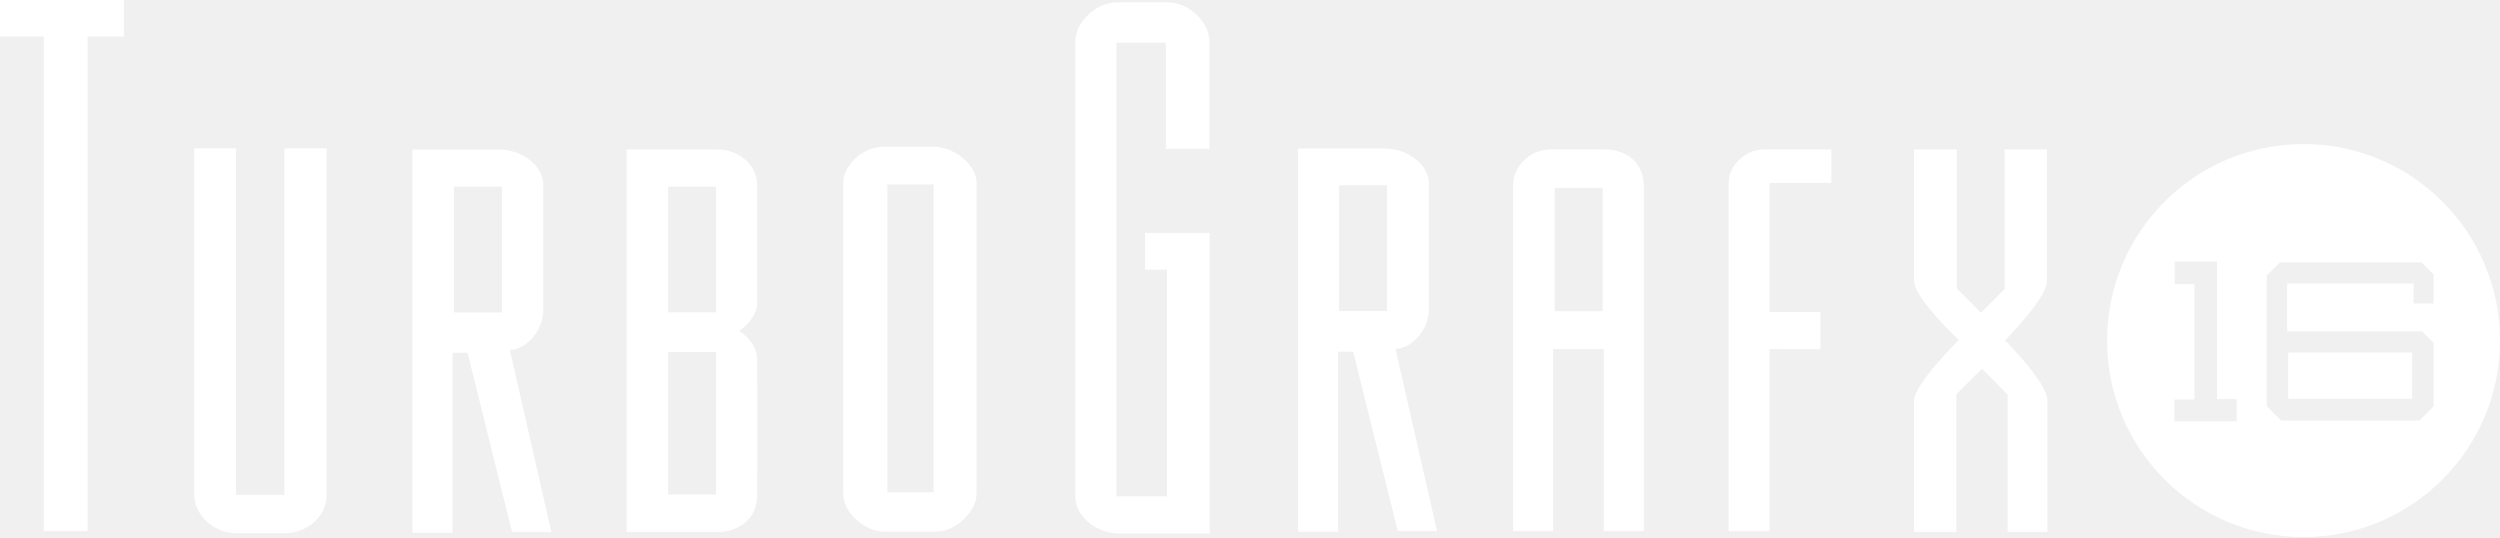
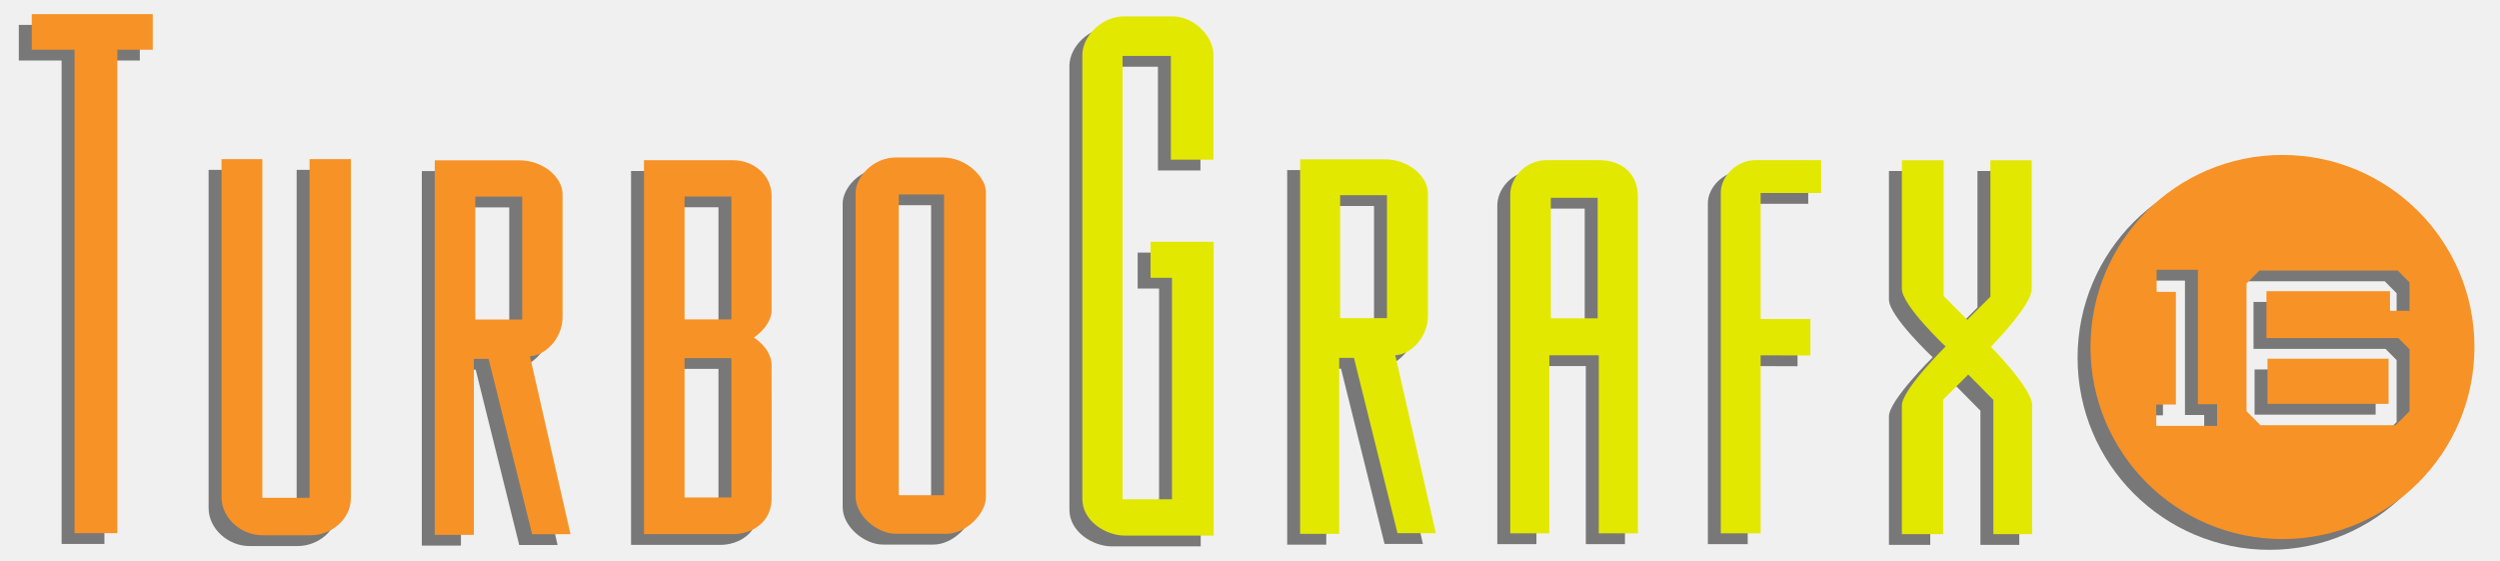
- <svg xmlns="http://www.w3.org/2000/svg" enable-background="new 0 0 566.926 121.783" height="121.783" viewBox="0 0 566.926 121.783" width="566.926">
-   <g fill="#fff">
-     <path d="m0 0h28.081v8.264h-8.219v112.161h-9.933v-112.161h-9.929z" />
-     <path d="m53.519 112.216h10.961v-78.582h9.587v78.582c0 5.086-4.622 8.688-9.36 8.688h-11.188c-5.007 0-9.474-4.074-9.474-8.791v-78.479h9.474z" />
-     <path d="m259.674 52.827h14.642v68.154h-20.632c-4.412 0-9.846-3.377-9.846-8.5v-103.024c0-4.328 4.535-8.937 9.629-8.937h11.259c4.994 0 9.525 4.567 9.525 8.836v24.407h-9.868v-24.067h-11.213v102.862h11.472v-51.39h-4.968z" />
-     <path d="m401.255 79.153v41.311h-9.244v-79.119c0-3.574 3.553-7.468 8.047-7.468h15.24v7.626h-14.043v29.232h11.561v8.457z" />
-     <path d="m434.045 33.899h9.703v31.512l5.479 5.509 5.363-5.356v-31.665h9.586v29.982c0 3.661-9.47 13.306-9.47 13.306s9.586 9.64 9.586 13.547v29.904h-9.017v-31.134l-5.822-5.887-5.821 5.81v31.213h-9.587v-29.834c0-3.668 10.155-13.695 10.155-13.695s-10.155-9.537-10.155-13.381z" />
-     <path d="m115.616 79.349c3.253 0 7.578-3.888 7.578-9.092v-28.437c0-4.092-4.667-7.902-9.975-7.902h-19.691v86.894h9.076v-40.825h3.425l10.101 40.671h8.904zm-1.796-8.496h-10.874v-28.516h10.874z" />
-     <path d="m316.457 79.122c3.254 0 7.581-3.895 7.581-9.096v-28.436c0-4.091-4.67-7.905-9.975-7.905h-19.69v86.9h9.069v-40.83h3.428l10.104 40.669h8.901zm-1.928-8.594h-10.867v-28.514h10.867z" />
-     <path d="m171.712 81.397c-.042-3.894-4.107-6.357-4.107-6.357s4.107-2.658 4.107-6.354v-26.526c0-5.007-4.408-8.264-8.901-8.264h-20.719v86.744h20.719c4.195 0 8.901-2.621 8.901-8.262 0 0 .046-27.091 0-30.981zm-9.331 30.743h-10.871v-32.332h10.871zm0-41.308h-10.871v-28.514h10.871z" />
-     <path d="m211.392 33.255h-5.479-5.308c-5.437 0-9.396 4.648-9.396 8.183v70.448c0 4.553 5.072 8.682 9.354 8.682h11.728c4.58 0 9.16-4.729 9.16-8.5v-70.869c0-3.176-4.325-7.944-10.059-7.944zm.342 78.359h-10.502v-69.778h10.502z" />
-     <path d="m363.691 33.876h-11.979c-5.396 0-8.563 4.447-8.563 7.944v78.644h9.074v-41.311h11.47v41.311h9.075v-78.169c-.001-5.188-3.591-8.419-9.077-8.419zm-.259 36.7h-10.866v-27.96h10.866z" />
-     <g>
-       <path d="m518.902 79.942h28.094v10.479h-28.094z" fill="#fff" />
-       <path d="m522.37 32.673c-24.607 0-44.551 19.946-44.551 44.553s19.942 44.558 44.551 44.558c24.605 0 44.557-19.949 44.557-44.558-.001-24.606-19.951-44.553-44.557-44.553zm-15.163 62.86h-14.128v-4.949h4.554v-26.146h-4.47v-5.113h9.58v31.175h4.464zm44.66-26.71h-4.541v-4.547h-28.67v10.879h30.617l2.594 2.602v14.374l-3.247 3.247h-31.341l-3.248-3.247v-29.64l3.008-3.005h32.072l2.756 2.759z" fill="#fff" />
-     </g>
+ <svg xmlns="http://www.w3.org/2000/svg" width="580px" height="130px" enable-background="new -7.371 -3.275 580 130" version="1.1" viewBox="-7.371 -3.275 580 130">
+   <g opacity=".5">
+     <polygon points="-3 2.5 25.081 2.5 25.081 10.765 16.862 10.765 16.862 122.92 6.929 122.92 6.929 10.765 -3 10.765" />
+     <path d="m50.519 114.72h10.961v-78.582h9.587v78.582c0 5.085-4.622 8.688-9.36 8.688h-11.188c-5.007 0-9.474-4.075-9.474-8.791v-78.479h9.474v78.582z" />
+     <path d="m256.67 55.327h14.642v68.154h-20.632c-4.412 0-9.846-3.377-9.846-8.5v-103.02c0-4.328 4.535-8.937 9.629-8.937h11.259c4.994 0 9.525 4.566 9.525 8.836v24.406h-9.868v-24.066h-11.213v102.86h11.472v-51.39h-4.968v-8.34z" />
+     <path d="m398.26 81.654v41.31h-9.244v-79.119c0-3.574 3.552-7.468 8.047-7.468h15.24v7.626h-14.043v29.232h11.56v8.457l-11.56-0.038z" />
+     <path d="m431.04 36.399h9.703v31.512l5.479 5.509 5.363-5.356v-31.665h9.586v29.981c0 3.661-9.47 13.306-9.47 13.306s9.586 9.64 9.586 13.547v29.904h-9.017v-31.133l-5.822-5.887-5.821 5.81v31.213h-9.587v-29.834c0-3.669 10.155-13.695 10.155-13.695s-10.155-9.537-10.155-13.381v-29.831z" />
+     <path d="m112.62 81.849c3.253 0 7.578-3.888 7.578-9.092v-28.438c0-4.092-4.667-7.901-9.975-7.901h-19.691v86.894h9.076v-40.824h3.425l10.101 40.67h8.904l-9.418-41.309zm-1.796-8.496h-10.874v-28.516h10.874v28.516z" />
+     <path d="m313.46 81.622c3.254 0 7.581-3.895 7.581-9.096v-28.436c0-4.091-4.67-7.905-9.976-7.905h-19.689v86.9h9.068v-40.83h3.429l10.104 40.669h8.901l-9.418-41.302zm-1.928-8.594h-10.867v-28.513h10.867v28.513z" />
+     <path d="m168.71 83.897c-0.042-3.894-4.107-6.357-4.107-6.357s4.107-2.658 4.107-6.354v-26.526c0-5.007-4.408-8.265-8.901-8.265h-20.719v86.744h20.719c4.195 0 8.901-2.621 8.901-8.262 0 1e-3 0.046-27.09 0-30.98zm-9.331 30.743h-10.871v-32.332h10.871v32.332zm0-41.308h-10.871v-28.515h10.871v28.515z" />
+     <path d="m208.39 35.755h-10.787c-5.437 0-9.396 4.648-9.396 8.184v70.446c0 4.554 5.072 8.683 9.354 8.683h11.728c4.58 0 9.16-4.729 9.16-8.5v-70.869c0-3.177-4.325-7.944-10.059-7.944zm0.342 78.359h-10.502v-69.778h10.502v69.778z" />
+     <path d="m360.69 36.376h-11.979c-5.396 0-8.563 4.447-8.563 7.943v78.645h9.074v-41.31h11.47v41.31h9.075v-78.169c-1e-3 -5.189-3.591-8.419-9.077-8.419zm-0.259 36.7h-10.867v-27.96h10.867v27.96z" />
+     <rect x="515.9" y="82.442" width="28.094" height="10.479" />
+     <path d="m519.37 35.173c-24.607 0-44.551 19.946-44.551 44.553s19.942 44.558 44.551 44.558c24.606 0 44.557-19.949 44.557-44.558-1e-3 -24.606-19.95-44.553-44.557-44.553zm-15.163 62.86h-14.128v-4.949h4.554v-26.146h-4.47v-5.113h9.58v31.175h4.464v5.033zm44.66-26.709h-4.541v-4.548h-28.67v10.88h30.617l2.594 2.601v14.374l-3.247 3.247h-31.341l-3.248-3.247v-29.64l3.008-3.006h32.072l2.756 2.76v6.579z" />
+   </g>
+   <polygon points="0 0 28.081 0 28.081 8.264 19.862 8.264 19.862 120.42 9.929 120.42 9.929 8.264 0 8.264" fill="#F79226" />
+   <path d="m53.519 112.22h10.961v-78.582h9.587v78.582c0 5.085-4.622 8.688-9.36 8.688h-11.188c-5.007 0-9.474-4.075-9.474-8.791v-78.479h9.474v78.582z" fill="#F79226" />
+   <g fill="#E3E800">
+     <path d="m259.67 52.827h14.642v68.154h-20.632c-4.412 0-9.846-3.377-9.846-8.5v-103.02c0-4.328 4.535-8.937 9.629-8.937h11.259c4.994 0 9.525 4.567 9.525 8.836v24.407h-9.868v-24.067h-11.213v102.86h11.472v-51.39h-4.968v-8.34z" />
+     <path d="m401.26 79.154v41.31h-9.244v-79.119c0-3.574 3.552-7.468 8.047-7.468h15.24v7.626h-14.043v29.232h11.56v8.457l-11.56-0.038z" />
+     <path d="m434.04 33.899h9.703v31.512l5.479 5.509 5.363-5.356v-31.665h9.586v29.982c0 3.661-9.47 13.306-9.47 13.306s9.586 9.64 9.586 13.547v29.904h-9.017v-31.134l-5.822-5.887-5.821 5.81v31.213h-9.587v-29.834c0-3.669 10.155-13.695 10.155-13.695s-10.155-9.537-10.155-13.381v-29.831z" />
+   </g>
+   <path d="m115.62 79.349c3.253 0 7.578-3.888 7.578-9.092v-28.437c0-4.092-4.667-7.902-9.975-7.902h-19.691v86.894h9.076v-40.824h3.425l10.101 40.67h8.904l-9.418-41.309zm-1.796-8.496h-10.874v-28.516h10.874v28.516z" fill="#F79226" />
+   <path d="m316.46 79.122c3.254 0 7.581-3.895 7.581-9.096v-28.436c0-4.091-4.67-7.905-9.976-7.905h-19.689v86.9h9.068v-40.83h3.429l10.104 40.669h8.901l-9.418-41.302zm-1.928-8.594h-10.867v-28.514h10.867v28.514z" fill="#E3E800" />
+   <path d="m171.71 81.397c-0.042-3.894-4.107-6.357-4.107-6.357s4.107-2.658 4.107-6.354v-26.526c0-5.007-4.408-8.264-8.901-8.264h-20.719v86.744h20.719c4.195 0 8.901-2.621 8.901-8.262 0 0 0.046-27.091 0-30.981zm-9.331 30.743h-10.871v-32.332h10.871v32.332zm0-41.308h-10.871v-28.514h10.871v28.514z" fill="#F79226" />
+   <path d="m211.39 33.255h-10.787c-5.437 0-9.396 4.648-9.396 8.183v70.447c0 4.554 5.072 8.683 9.354 8.683h11.728c4.58 0 9.16-4.729 9.16-8.5v-70.869c0-3.176-4.325-7.944-10.059-7.944zm0.342 78.359h-10.502v-69.778h10.502v69.778z" fill="#F79226" />
+   <path d="m363.69 33.876h-11.979c-5.396 0-8.563 4.447-8.563 7.944v78.644h9.074v-41.31h11.47v41.31h9.075v-78.169c-1e-3 -5.188-3.591-8.419-9.077-8.419zm-0.259 36.7h-10.867v-27.96h10.867v27.96z" fill="#E3E800" />
+   <g fill="#F79226">
+     <rect x="518.9" y="79.942" width="28.094" height="10.479" />
+     <path d="m522.37 32.673c-24.607 0-44.551 19.946-44.551 44.553s19.942 44.558 44.551 44.558c24.606 0 44.557-19.949 44.557-44.558-1e-3 -24.606-19.95-44.553-44.557-44.553zm-15.163 62.86h-14.128v-4.949h4.554v-26.146h-4.47v-5.113h9.58v31.175h4.464v5.033zm44.66-26.709h-4.541v-4.548h-28.67v10.88h30.617l2.594 2.601v14.374l-3.247 3.247h-31.341l-3.248-3.247v-29.64l3.008-3.005h32.072l2.756 2.759v6.579z" />
  </g>
</svg>
